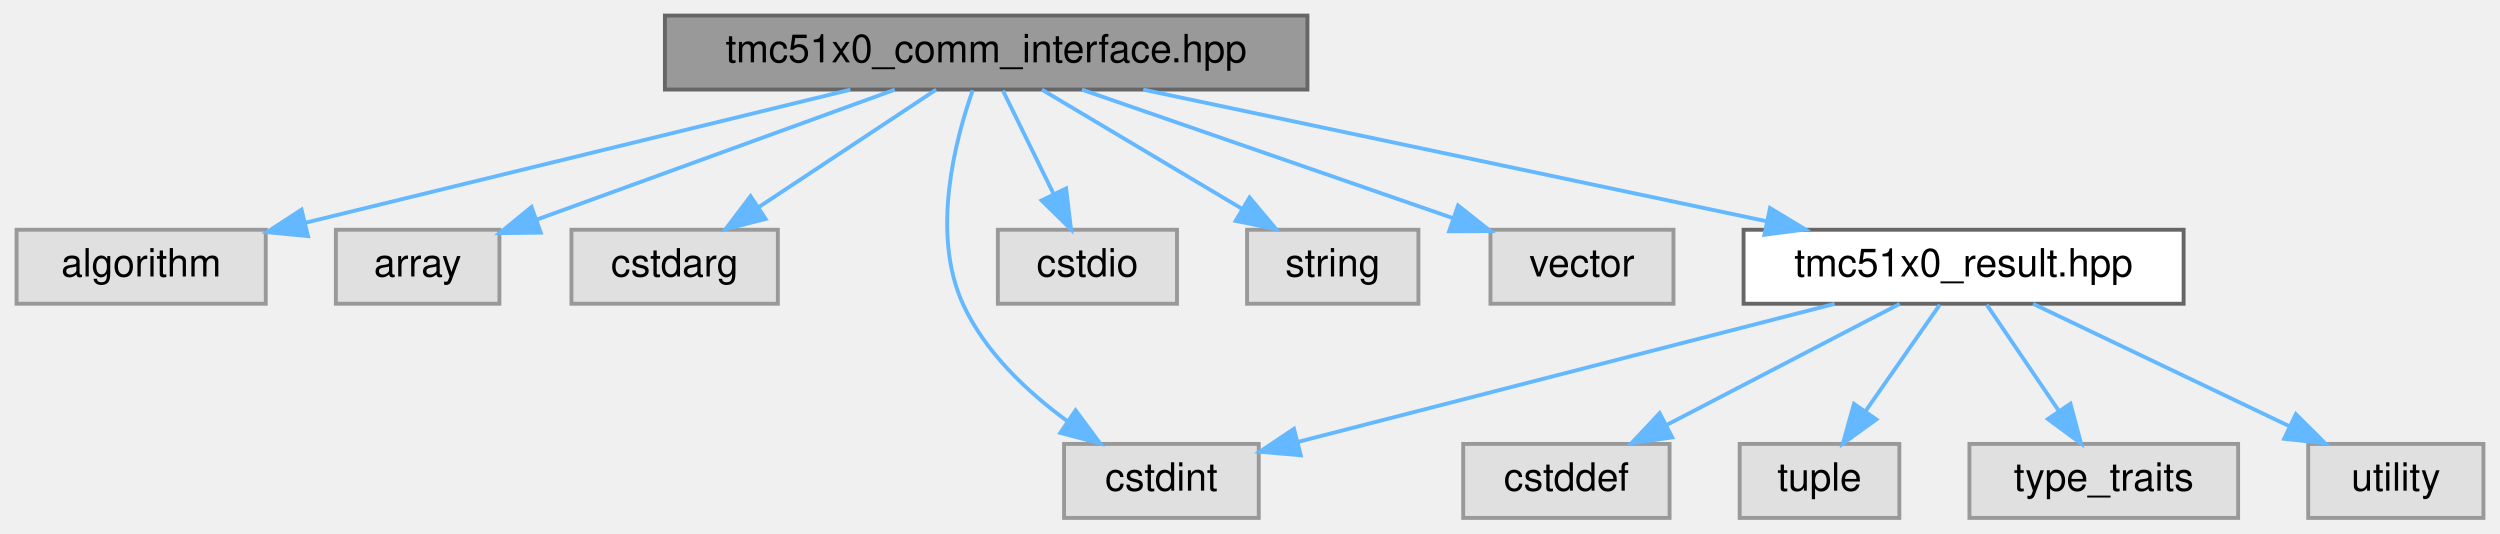
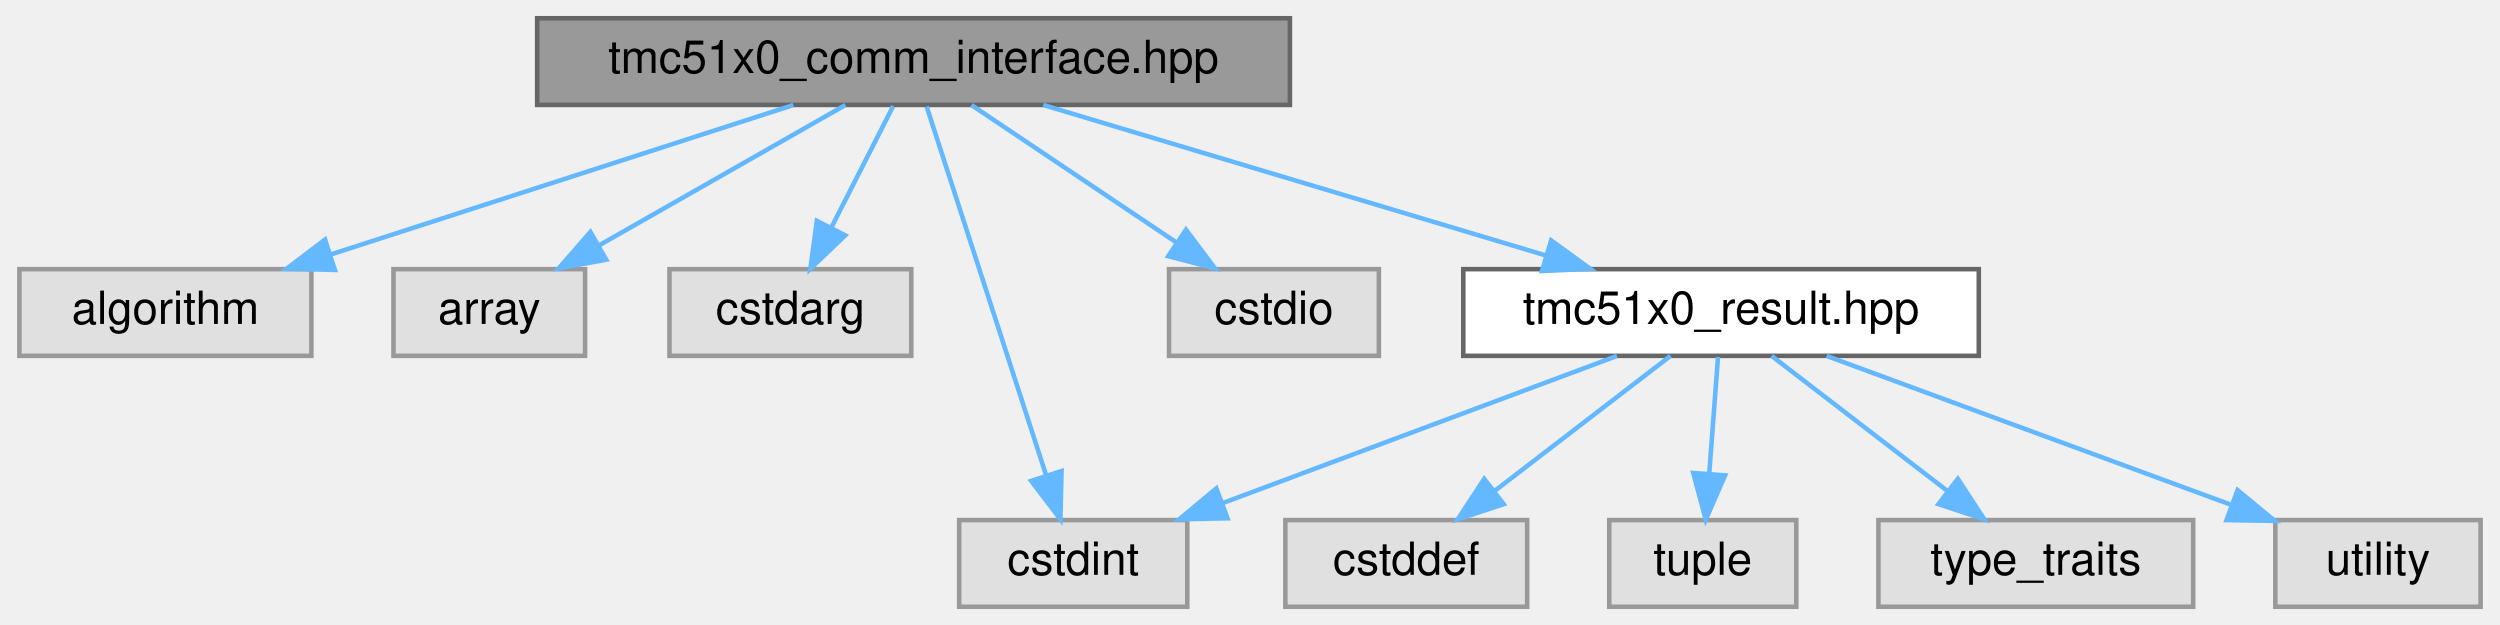
- <svg xmlns="http://www.w3.org/2000/svg" xmlns:xlink="http://www.w3.org/1999/xlink" width="642pt" height="137pt" viewBox="0.00 0.00 641.50 137.00">
+ <svg xmlns="http://www.w3.org/2000/svg" xmlns:xlink="http://www.w3.org/1999/xlink" width="548pt" height="137pt" viewBox="0.00 0.00 547.50 137.00">
  <g id="graph0" class="graph" transform="scale(1 1) rotate(0) translate(4 133)">
    <g id="Node000001" class="node">
      <g id="a_Node000001">
        <a xlink:title="Communication interfaces for TMC51x0 stepper motor driver (TMC5130 &amp; TMC5160) using SPI and UART.">
-           <polygon fill="#999999" stroke="#666666" points="331.5,-129 166.5,-129 166.5,-110 331.5,-110 331.5,-129" />
-           <text text-anchor="middle" x="249" y="-117" font-family="Helvetica,sans-Serif" font-size="10.00">tmc51x0_comm_interface.hpp</text>
+           <polygon fill="#999999" stroke="#666666" points="278.5,-129 113.5,-129 113.5,-110 278.5,-110 278.5,-129" />
+           <text text-anchor="middle" x="196" y="-117" font-family="Helvetica,sans-Serif" font-size="10.00">tmc51x0_comm_interface.hpp</text>
        </a>
      </g>
    </g>
    <g id="Node000002" class="node">
      <g id="a_Node000002">
        <a xlink:title=" ">
          <polygon fill="#e0e0e0" stroke="#999999" points="64,-74 0,-74 0,-55 64,-55 64,-74" />
          <text text-anchor="middle" x="32" y="-62" font-family="Helvetica,sans-Serif" font-size="10.00">algorithm</text>
        </a>
      </g>
    </g>
    <g id="edge1_Node000001_Node000002" class="edge">
      <g id="a_edge1_Node000001_Node000002">
        <a xlink:title=" ">
-           <path fill="none" stroke="#63b8ff" d="M214.14,-109.98C176.03,-100.68 114.99,-85.77 74.2,-75.81" />
-           <polygon fill="#63b8ff" stroke="#63b8ff" points="74.84,-72.36 64.3,-73.39 73.18,-79.16 74.84,-72.36" />
+           <path fill="none" stroke="#63b8ff" d="M169.65,-109.98C142.24,-101.13 99.11,-87.19 68.44,-77.28" />
+           <polygon fill="#63b8ff" stroke="#63b8ff" points="69.15,-73.83 58.56,-74.08 67,-80.49 69.15,-73.83" />
        </a>
      </g>
    </g>
    <g id="Node000003" class="node">
      <g id="a_Node000003">
        <a xlink:title=" ">
          <polygon fill="#e0e0e0" stroke="#999999" points="124,-74 82,-74 82,-55 124,-55 124,-74" />
          <text text-anchor="middle" x="103" y="-62" font-family="Helvetica,sans-Serif" font-size="10.00">array</text>
        </a>
      </g>
    </g>
    <g id="edge2_Node000001_Node000003" class="edge">
      <g id="a_edge2_Node000001_Node000003">
        <a xlink:title=" ">
-           <path fill="none" stroke="#63b8ff" d="M225.54,-109.98C200.56,-100.92 160.92,-86.53 133.52,-76.58" />
-           <polygon fill="#63b8ff" stroke="#63b8ff" points="134.62,-73.26 124.03,-73.13 132.24,-79.84 134.62,-73.26" />
+           <path fill="none" stroke="#63b8ff" d="M181.06,-109.98C166.5,-101.69 144.13,-88.94 127.07,-79.22" />
+           <polygon fill="#63b8ff" stroke="#63b8ff" points="128.64,-76.08 118.21,-74.17 125.17,-82.16 128.64,-76.08" />
        </a>
      </g>
    </g>
    <g id="Node000004" class="node">
      <g id="a_Node000004">
        <a xlink:title=" ">
          <polygon fill="#e0e0e0" stroke="#999999" points="195.5,-74 142.5,-74 142.5,-55 195.5,-55 195.5,-74" />
          <text text-anchor="middle" x="169" y="-62" font-family="Helvetica,sans-Serif" font-size="10.00">cstdarg</text>
        </a>
      </g>
    </g>
    <g id="edge3_Node000001_Node000004" class="edge">
      <g id="a_edge3_Node000001_Node000004">
        <a xlink:title=" ">
-           <path fill="none" stroke="#63b8ff" d="M236.15,-109.98C223.86,-101.84 205.09,-89.41 190.52,-79.76" />
-           <polygon fill="#63b8ff" stroke="#63b8ff" points="192.36,-76.78 182.09,-74.17 188.49,-82.61 192.36,-76.78" />
+           <path fill="none" stroke="#63b8ff" d="M191.54,-109.75C187.88,-102.57 182.59,-92.18 178.05,-83.27" />
+           <polygon fill="#63b8ff" stroke="#63b8ff" points="181.03,-81.41 173.38,-74.09 174.8,-84.59 181.03,-81.41" />
        </a>
      </g>
    </g>
    <g id="Node000005" class="node">
      <g id="a_Node000005">
        <a xlink:title=" ">
-           <polygon fill="#e0e0e0" stroke="#999999" points="319,-19 269,-19 269,0 319,0 319,-19" />
-           <text text-anchor="middle" x="294" y="-7" font-family="Helvetica,sans-Serif" font-size="10.00">cstdint</text>
+           <polygon fill="#e0e0e0" stroke="#999999" points="256,-19 206,-19 206,0 256,0 256,-19" />
+           <text text-anchor="middle" x="231" y="-7" font-family="Helvetica,sans-Serif" font-size="10.00">cstdint</text>
        </a>
      </g>
    </g>
    <g id="edge4_Node000001_Node000005" class="edge">
      <g id="a_edge4_Node000001_Node000005">
        <a xlink:title=" ">
-           <path fill="none" stroke="#63b8ff" d="M245.55,-109.83C241.07,-97.17 234.75,-73.15 243,-55 248.62,-42.63 259.57,-32.36 269.89,-24.81" />
-           <polygon fill="#63b8ff" stroke="#63b8ff" points="271.96,-27.63 278.27,-19.12 268.03,-21.84 271.96,-27.63" />
+           <path fill="none" stroke="#63b8ff" d="M198.86,-109.66C204.56,-92.09 217.41,-52.45 225.02,-28.95" />
+           <polygon fill="#63b8ff" stroke="#63b8ff" points="228.44,-29.75 228.19,-19.16 221.78,-27.59 228.44,-29.75" />
        </a>
      </g>
    </g>
    <g id="Node000006" class="node">
      <g id="a_Node000006">
        <a xlink:title=" ">
          <polygon fill="#e0e0e0" stroke="#999999" points="298,-74 252,-74 252,-55 298,-55 298,-74" />
          <text text-anchor="middle" x="275" y="-62" font-family="Helvetica,sans-Serif" font-size="10.00">cstdio</text>
        </a>
      </g>
    </g>
    <g id="edge5_Node000001_Node000006" class="edge">
      <g id="a_edge5_Node000001_Node000006">
        <a xlink:title=" ">
-           <path fill="none" stroke="#63b8ff" d="M253.29,-109.75C256.81,-102.57 261.91,-92.18 266.28,-83.27" />
-           <polygon fill="#63b8ff" stroke="#63b8ff" points="269.52,-84.61 270.79,-74.09 263.24,-81.53 269.52,-84.61" />
+           <path fill="none" stroke="#63b8ff" d="M208.69,-109.98C220.83,-101.84 239.36,-89.41 253.75,-79.76" />
+           <polygon fill="#63b8ff" stroke="#63b8ff" points="255.72,-82.65 262.08,-74.17 251.82,-76.84 255.72,-82.65" />
        </a>
      </g>
    </g>
    <g id="Node000007" class="node">
      <g id="a_Node000007">
-         <a xlink:title=" ">
-           <polygon fill="#e0e0e0" stroke="#999999" points="360,-74 316,-74 316,-55 360,-55 360,-74" />
-           <text text-anchor="middle" x="338" y="-62" font-family="Helvetica,sans-Serif" font-size="10.00">string</text>
+         <a xlink:href="tmc51x0__result_8hpp.html" target="_top" xlink:title="Result type for error handling in TMC51x0 driver.">
+           <polygon fill="white" stroke="#666666" points="429.5,-74 316.5,-74 316.5,-55 429.5,-55 429.5,-74" />
+           <text text-anchor="middle" x="373" y="-62" font-family="Helvetica,sans-Serif" font-size="10.00">tmc51x0_result.hpp</text>
        </a>
      </g>
    </g>
    <g id="edge6_Node000001_Node000007" class="edge">
      <g id="a_edge6_Node000001_Node000007">
        <a xlink:title=" ">
-           <path fill="none" stroke="#63b8ff" d="M263.3,-109.98C277.1,-101.77 298.24,-89.18 314.51,-79.49" />
-           <polygon fill="#63b8ff" stroke="#63b8ff" points="316.64,-82.29 323.44,-74.17 313.06,-76.28 316.64,-82.29" />
+           <path fill="none" stroke="#63b8ff" d="M224.44,-109.98C254.28,-101.05 301.38,-86.94 334.53,-77.02" />
+           <polygon fill="#63b8ff" stroke="#63b8ff" points="335.76,-80.3 344.34,-74.08 333.76,-73.6 335.76,-80.3" />
+         </a>
+       </g>
+     </g>
+     <g id="edge8_Node000007_Node000005" class="edge">
+       <g id="a_edge8_Node000007_Node000005">
+         <a xlink:title=" ">
+           <path fill="none" stroke="#63b8ff" d="M350.19,-54.98C326.83,-46.27 290.3,-32.63 263.83,-22.75" />
+           <polygon fill="#63b8ff" stroke="#63b8ff" points="264.82,-19.39 254.23,-19.17 262.37,-25.95 264.82,-19.39" />
        </a>
      </g>
    </g>
    <g id="Node000008" class="node">
      <g id="a_Node000008">
        <a xlink:title=" ">
-           <polygon fill="#e0e0e0" stroke="#999999" points="425.5,-74 378.5,-74 378.5,-55 425.5,-55 425.5,-74" />
-           <text text-anchor="middle" x="402" y="-62" font-family="Helvetica,sans-Serif" font-size="10.00">vector</text>
+           <polygon fill="#e0e0e0" stroke="#999999" points="330.5,-19 277.5,-19 277.5,0 330.5,0 330.5,-19" />
+           <text text-anchor="middle" x="304" y="-7" font-family="Helvetica,sans-Serif" font-size="10.00">cstddef</text>
        </a>
      </g>
    </g>
-     <g id="edge7_Node000001_Node000008" class="edge">
-       <g id="a_edge7_Node000001_Node000008">
+     <g id="edge7_Node000007_Node000008" class="edge">
+       <g id="a_edge7_Node000007_Node000008">
        <a xlink:title=" ">
-           <path fill="none" stroke="#63b8ff" d="M273.58,-109.98C299.42,-101.03 340.23,-86.9 368.9,-76.97" />
-           <polygon fill="#63b8ff" stroke="#63b8ff" points="370.18,-80.23 378.48,-73.65 367.89,-73.61 370.18,-80.23" />
+           <path fill="none" stroke="#63b8ff" d="M361.91,-54.98C351.51,-47 335.74,-34.88 323.28,-25.31" />
+           <polygon fill="#63b8ff" stroke="#63b8ff" points="325.35,-22.49 315.29,-19.17 321.09,-28.04 325.35,-22.49" />
        </a>
      </g>
    </g>
    <g id="Node000009" class="node">
      <g id="a_Node000009">
-         <a xlink:href="tmc51x0__result_8hpp.html" target="_top" xlink:title="Result type for error handling in TMC51x0 driver.">
-           <polygon fill="white" stroke="#666666" points="556.5,-74 443.5,-74 443.5,-55 556.5,-55 556.5,-74" />
-           <text text-anchor="middle" x="500" y="-62" font-family="Helvetica,sans-Serif" font-size="10.00">tmc51x0_result.hpp</text>
+         <a xlink:title=" ">
+           <polygon fill="#e0e0e0" stroke="#999999" points="389.5,-19 348.5,-19 348.5,0 389.5,0 389.5,-19" />
+           <text text-anchor="middle" x="369" y="-7" font-family="Helvetica,sans-Serif" font-size="10.00">tuple</text>
        </a>
      </g>
    </g>
-     <g id="edge8_Node000001_Node000009" class="edge">
-       <g id="a_edge8_Node000001_Node000009">
+     <g id="edge9_Node000007_Node000009" class="edge">
+       <g id="a_edge9_Node000007_Node000009">
        <a xlink:title=" ">
-           <path fill="none" stroke="#63b8ff" d="M289.33,-109.98C332.84,-100.8 402.2,-86.15 449.35,-76.19" />
-           <polygon fill="#63b8ff" stroke="#63b8ff" points="450.3,-79.57 459.36,-74.08 448.85,-72.72 450.3,-79.57" />
-         </a>
-       </g>
-     </g>
-     <g id="edge10_Node000009_Node000005" class="edge">
-       <g id="a_edge10_Node000009_Node000005">
-         <a xlink:title=" ">
-           <path fill="none" stroke="#63b8ff" d="M466.9,-54.98C429.11,-45.26 367.54,-29.42 328.98,-19.5" />
-           <polygon fill="#63b8ff" stroke="#63b8ff" points="329.78,-16.09 319.22,-16.99 328.04,-22.87 329.78,-16.09" />
+           <path fill="none" stroke="#63b8ff" d="M372.34,-54.75C371.82,-47.8 371.06,-37.85 370.41,-29.13" />
+           <polygon fill="#63b8ff" stroke="#63b8ff" points="373.89,-28.8 369.65,-19.09 366.91,-29.32 373.89,-28.8" />
        </a>
      </g>
    </g>
    <g id="Node000010" class="node">
      <g id="a_Node000010">
        <a xlink:title=" ">
-           <polygon fill="#e0e0e0" stroke="#999999" points="424.5,-19 371.5,-19 371.5,0 424.5,0 424.5,-19" />
-           <text text-anchor="middle" x="398" y="-7" font-family="Helvetica,sans-Serif" font-size="10.00">cstddef</text>
+           <polygon fill="#e0e0e0" stroke="#999999" points="476.5,-19 407.5,-19 407.5,0 476.5,0 476.5,-19" />
+           <text text-anchor="middle" x="442" y="-7" font-family="Helvetica,sans-Serif" font-size="10.00">type_traits</text>
        </a>
      </g>
    </g>
-     <g id="edge9_Node000009_Node000010" class="edge">
-       <g id="a_edge9_Node000009_Node000010">
+     <g id="edge10_Node000007_Node000010" class="edge">
+       <g id="a_edge10_Node000007_Node000010">
        <a xlink:title=" ">
-           <path fill="none" stroke="#63b8ff" d="M483.61,-54.98C467.43,-46.57 442.43,-33.59 423.62,-23.81" />
-           <polygon fill="#63b8ff" stroke="#63b8ff" points="425.17,-20.68 414.69,-19.17 421.95,-26.89 425.17,-20.68" />
+           <path fill="none" stroke="#63b8ff" d="M384.09,-54.98C394.49,-47 410.26,-34.88 422.72,-25.31" />
+           <polygon fill="#63b8ff" stroke="#63b8ff" points="424.91,-28.04 430.71,-19.17 420.65,-22.49 424.91,-28.04" />
        </a>
      </g>
    </g>
    <g id="Node000011" class="node">
      <g id="a_Node000011">
        <a xlink:title=" ">
-           <polygon fill="#e0e0e0" stroke="#999999" points="483.5,-19 442.5,-19 442.5,0 483.5,0 483.5,-19" />
-           <text text-anchor="middle" x="463" y="-7" font-family="Helvetica,sans-Serif" font-size="10.00">tuple</text>
+           <polygon fill="#e0e0e0" stroke="#999999" points="539.5,-19 494.5,-19 494.5,0 539.5,0 539.5,-19" />
+           <text text-anchor="middle" x="517" y="-7" font-family="Helvetica,sans-Serif" font-size="10.00">utility</text>
        </a>
      </g>
    </g>
-     <g id="edge11_Node000009_Node000011" class="edge">
-       <g id="a_edge11_Node000009_Node000011">
+     <g id="edge11_Node000007_Node000011" class="edge">
+       <g id="a_edge11_Node000007_Node000011">
        <a xlink:title=" ">
-           <path fill="none" stroke="#63b8ff" d="M493.89,-54.75C488.72,-47.34 481.15,-36.5 474.81,-27.41" />
-           <polygon fill="#63b8ff" stroke="#63b8ff" points="477.59,-25.29 469,-19.09 471.85,-29.29 477.59,-25.29" />
-         </a>
-       </g>
-     </g>
-     <g id="Node000012" class="node">
-       <g id="a_Node000012">
-         <a xlink:title=" ">
-           <polygon fill="#e0e0e0" stroke="#999999" points="570.5,-19 501.5,-19 501.5,0 570.5,0 570.5,-19" />
-           <text text-anchor="middle" x="536" y="-7" font-family="Helvetica,sans-Serif" font-size="10.00">type_traits</text>
-         </a>
-       </g>
-     </g>
-     <g id="edge12_Node000009_Node000012" class="edge">
-       <g id="a_edge12_Node000009_Node000012">
-         <a xlink:title=" ">
-           <path fill="none" stroke="#63b8ff" d="M505.94,-54.75C510.98,-47.34 518.34,-36.5 524.51,-27.41" />
-           <polygon fill="#63b8ff" stroke="#63b8ff" points="527.44,-29.33 530.17,-19.09 521.65,-25.39 527.44,-29.33" />
-         </a>
-       </g>
-     </g>
-     <g id="Node000013" class="node">
-       <g id="a_Node000013">
-         <a xlink:title=" ">
-           <polygon fill="#e0e0e0" stroke="#999999" points="633.5,-19 588.5,-19 588.5,0 633.5,0 633.5,-19" />
-           <text text-anchor="middle" x="611" y="-7" font-family="Helvetica,sans-Serif" font-size="10.00">utility</text>
-         </a>
-       </g>
-     </g>
-     <g id="edge13_Node000009_Node000013" class="edge">
-       <g id="a_edge13_Node000009_Node000013">
-         <a xlink:title=" ">
-           <path fill="none" stroke="#63b8ff" d="M517.83,-54.98C535.61,-46.5 563.15,-33.35 583.68,-23.54" />
-           <polygon fill="#63b8ff" stroke="#63b8ff" points="585.33,-26.64 592.84,-19.17 582.31,-20.32 585.33,-26.64" />
+           <path fill="none" stroke="#63b8ff" d="M396.14,-54.98C420.1,-46.16 457.75,-32.31 484.66,-22.4" />
+           <polygon fill="#63b8ff" stroke="#63b8ff" points="486.22,-25.56 494.4,-18.82 483.8,-18.99 486.22,-25.56" />
        </a>
      </g>
    </g>
  </g>
</svg>
